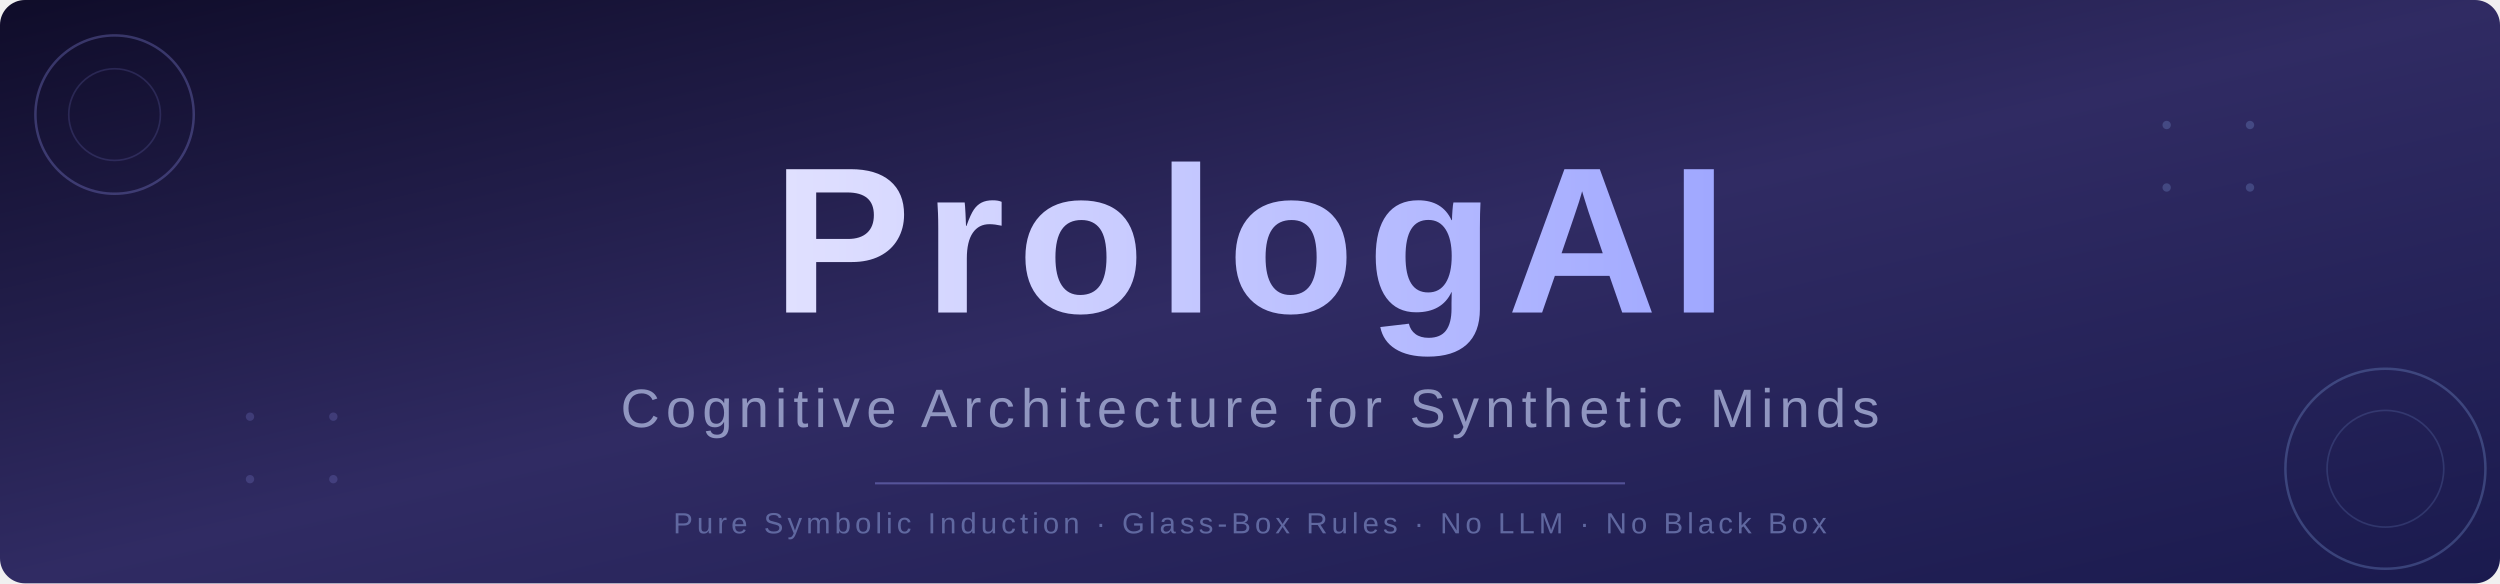
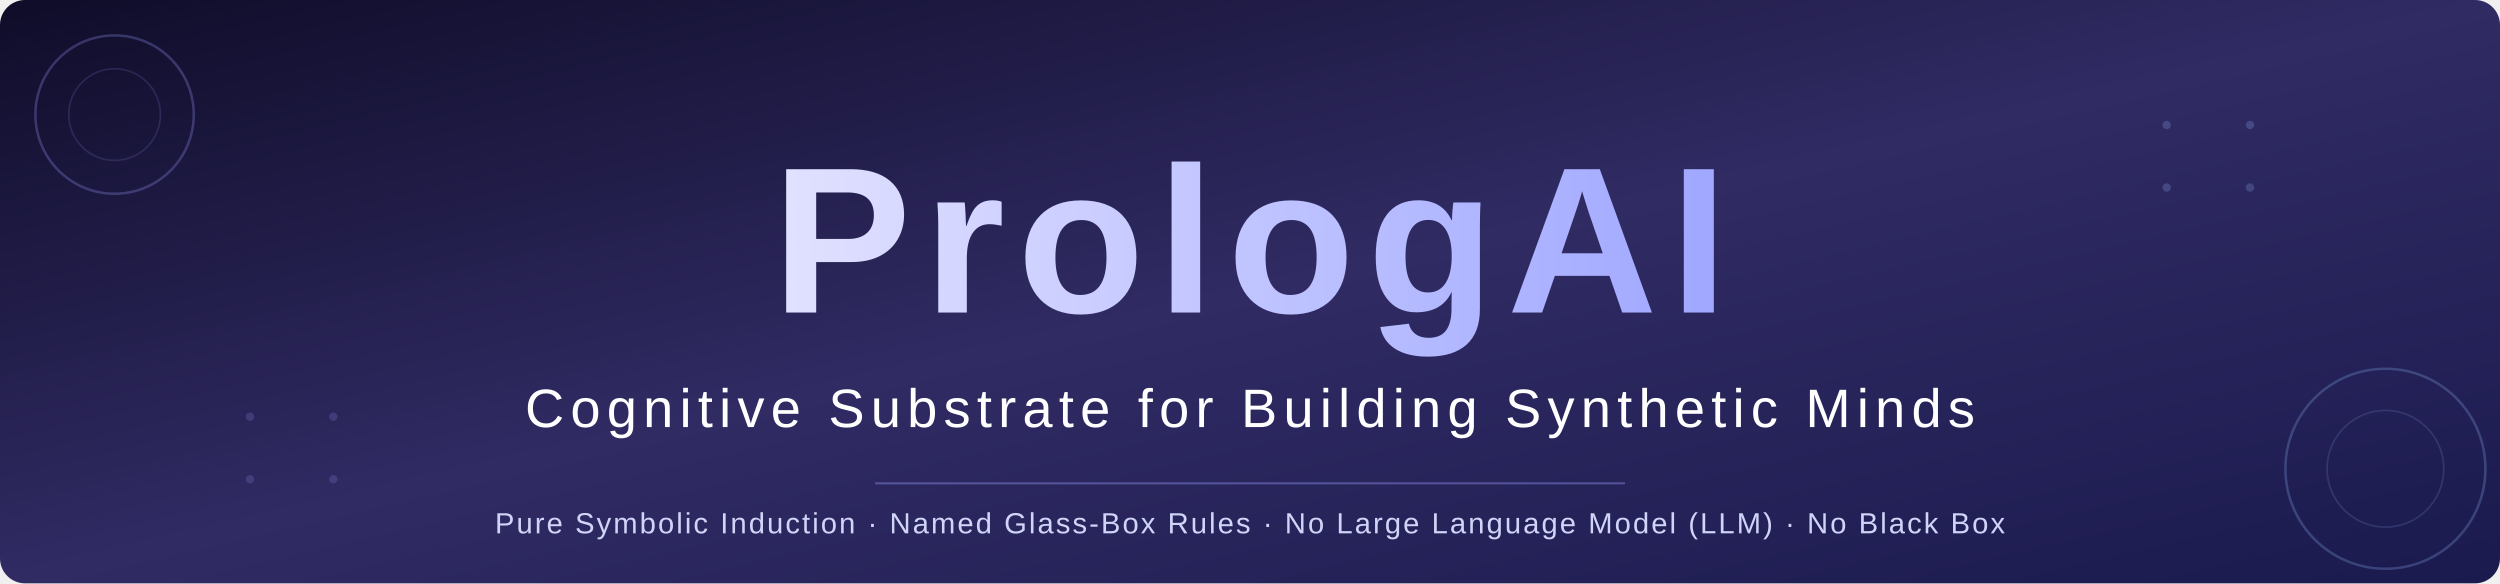
<svg xmlns="http://www.w3.org/2000/svg" viewBox="0 0 1200 280" width="1200" height="280">
  <defs>
    <linearGradient id="bgGrad" x1="0%" y1="0%" x2="100%" y2="100%">
      <stop offset="0%" style="stop-color:#0f0c29;stop-opacity:1" />
      <stop offset="50%" style="stop-color:#302b63;stop-opacity:1" />
      <stop offset="100%" style="stop-color:#1a1a4e;stop-opacity:1" />
    </linearGradient>
    <linearGradient id="textGrad" x1="0%" y1="0%" x2="100%" y2="0%">
      <stop offset="0%" style="stop-color:#e0e0ff;stop-opacity:1" />
      <stop offset="100%" style="stop-color:#a0a8ff;stop-opacity:1" />
    </linearGradient>
  </defs>
  <rect width="1200" height="280" fill="url(#bgGrad)" rx="12" />
  <circle cx="55" cy="55" r="38" fill="none" stroke="#7f7fd5" stroke-width="1.2" opacity="0.35" />
  <circle cx="55" cy="55" r="22" fill="none" stroke="#7f7fd5" stroke-width="0.8" opacity="0.2" />
  <circle cx="1145" cy="225" r="48" fill="none" stroke="#86a8e7" stroke-width="1.2" opacity="0.28" />
  <circle cx="1145" cy="225" r="28" fill="none" stroke="#86a8e7" stroke-width="0.8" opacity="0.18" />
  <circle cx="120" cy="200" r="2" fill="#7f7fd5" opacity="0.25" />
  <circle cx="160" cy="200" r="2" fill="#7f7fd5" opacity="0.25" />
  <circle cx="120" cy="230" r="2" fill="#7f7fd5" opacity="0.25" />
  <circle cx="160" cy="230" r="2" fill="#7f7fd5" opacity="0.25" />
  <circle cx="1040" cy="60" r="2" fill="#86a8e7" opacity="0.25" />
  <circle cx="1080" cy="60" r="2" fill="#86a8e7" opacity="0.25" />
  <circle cx="1040" cy="90" r="2" fill="#86a8e7" opacity="0.25" />
  <circle cx="1080" cy="90" r="2" fill="#86a8e7" opacity="0.25" />
  <text x="600" y="150" font-family="'Segoe UI', 'Helvetica Neue', Arial, sans-serif" font-size="100" font-weight="700" fill="url(#textGrad)" text-anchor="middle" letter-spacing="6">PrologAI</text>
-   <text x="600" y="205" font-family="'Segoe UI', 'Helvetica Neue', Arial, sans-serif" font-size="26" font-weight="300" fill="#9096c0" text-anchor="middle" letter-spacing="3">Cognitive Architecture for Synthetic Minds</text>
+   <text x="600" y="205" font-family="'Segoe UI', 'Helvetica Neue', Arial, sans-serif" font-size="26" font-weight="300" fill="#ffffff" text-anchor="middle" letter-spacing="3">Cognitive Substrate for Building Synthetic Minds</text>
  <line x1="420" y1="232" x2="780" y2="232" stroke="#7f7fd5" stroke-width="1" opacity="0.5" />
-   <text x="600" y="256" font-family="'Segoe UI', 'Helvetica Neue', Arial, sans-serif" font-size="14" font-weight="400" fill="#6068a0" text-anchor="middle" letter-spacing="2">Pure Symbolic Induction  ·  Glass-Box Rules  ·  No LLM  ·  No Black Box</text>
+   <text x="600" y="256" font-family="'Segoe UI', 'Helvetica Neue', Arial, sans-serif" font-size="14" font-weight="400" fill="#d0d4f8" text-anchor="middle" letter-spacing="1">Pure Symbolic Induction · Named Glass-Box Rules · No Large Language Model (LLM) · No Black Box</text>
</svg>
